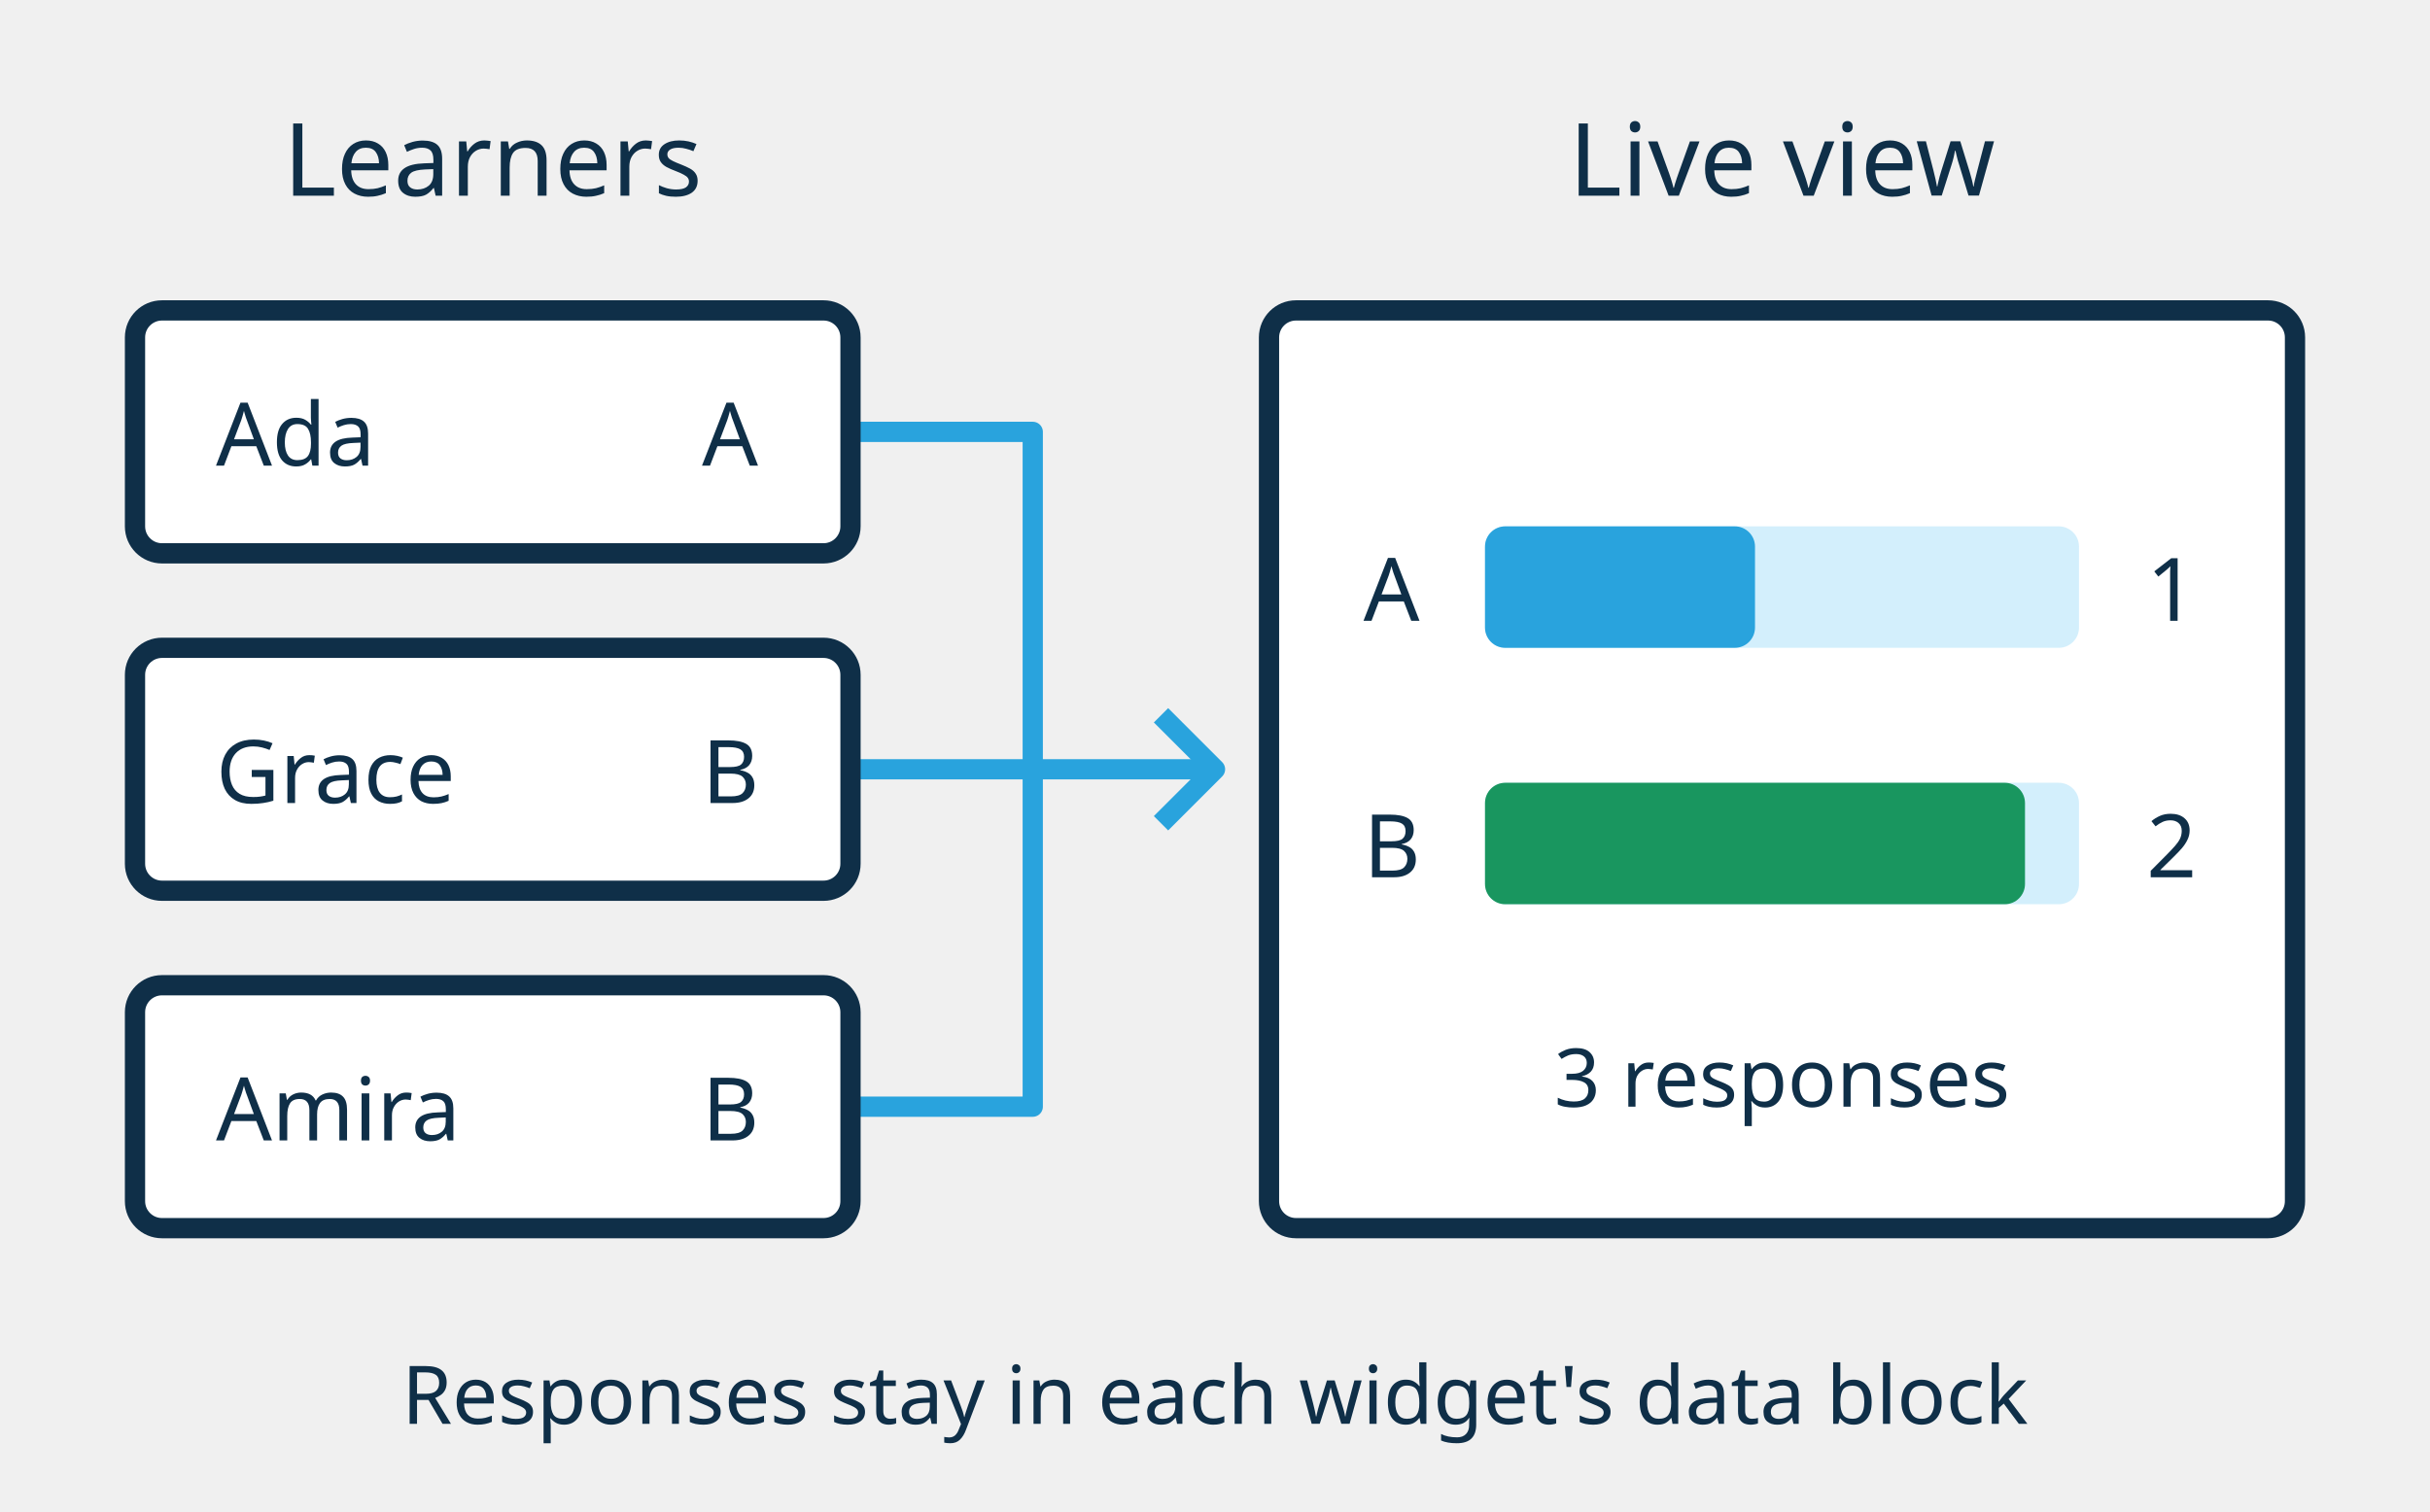
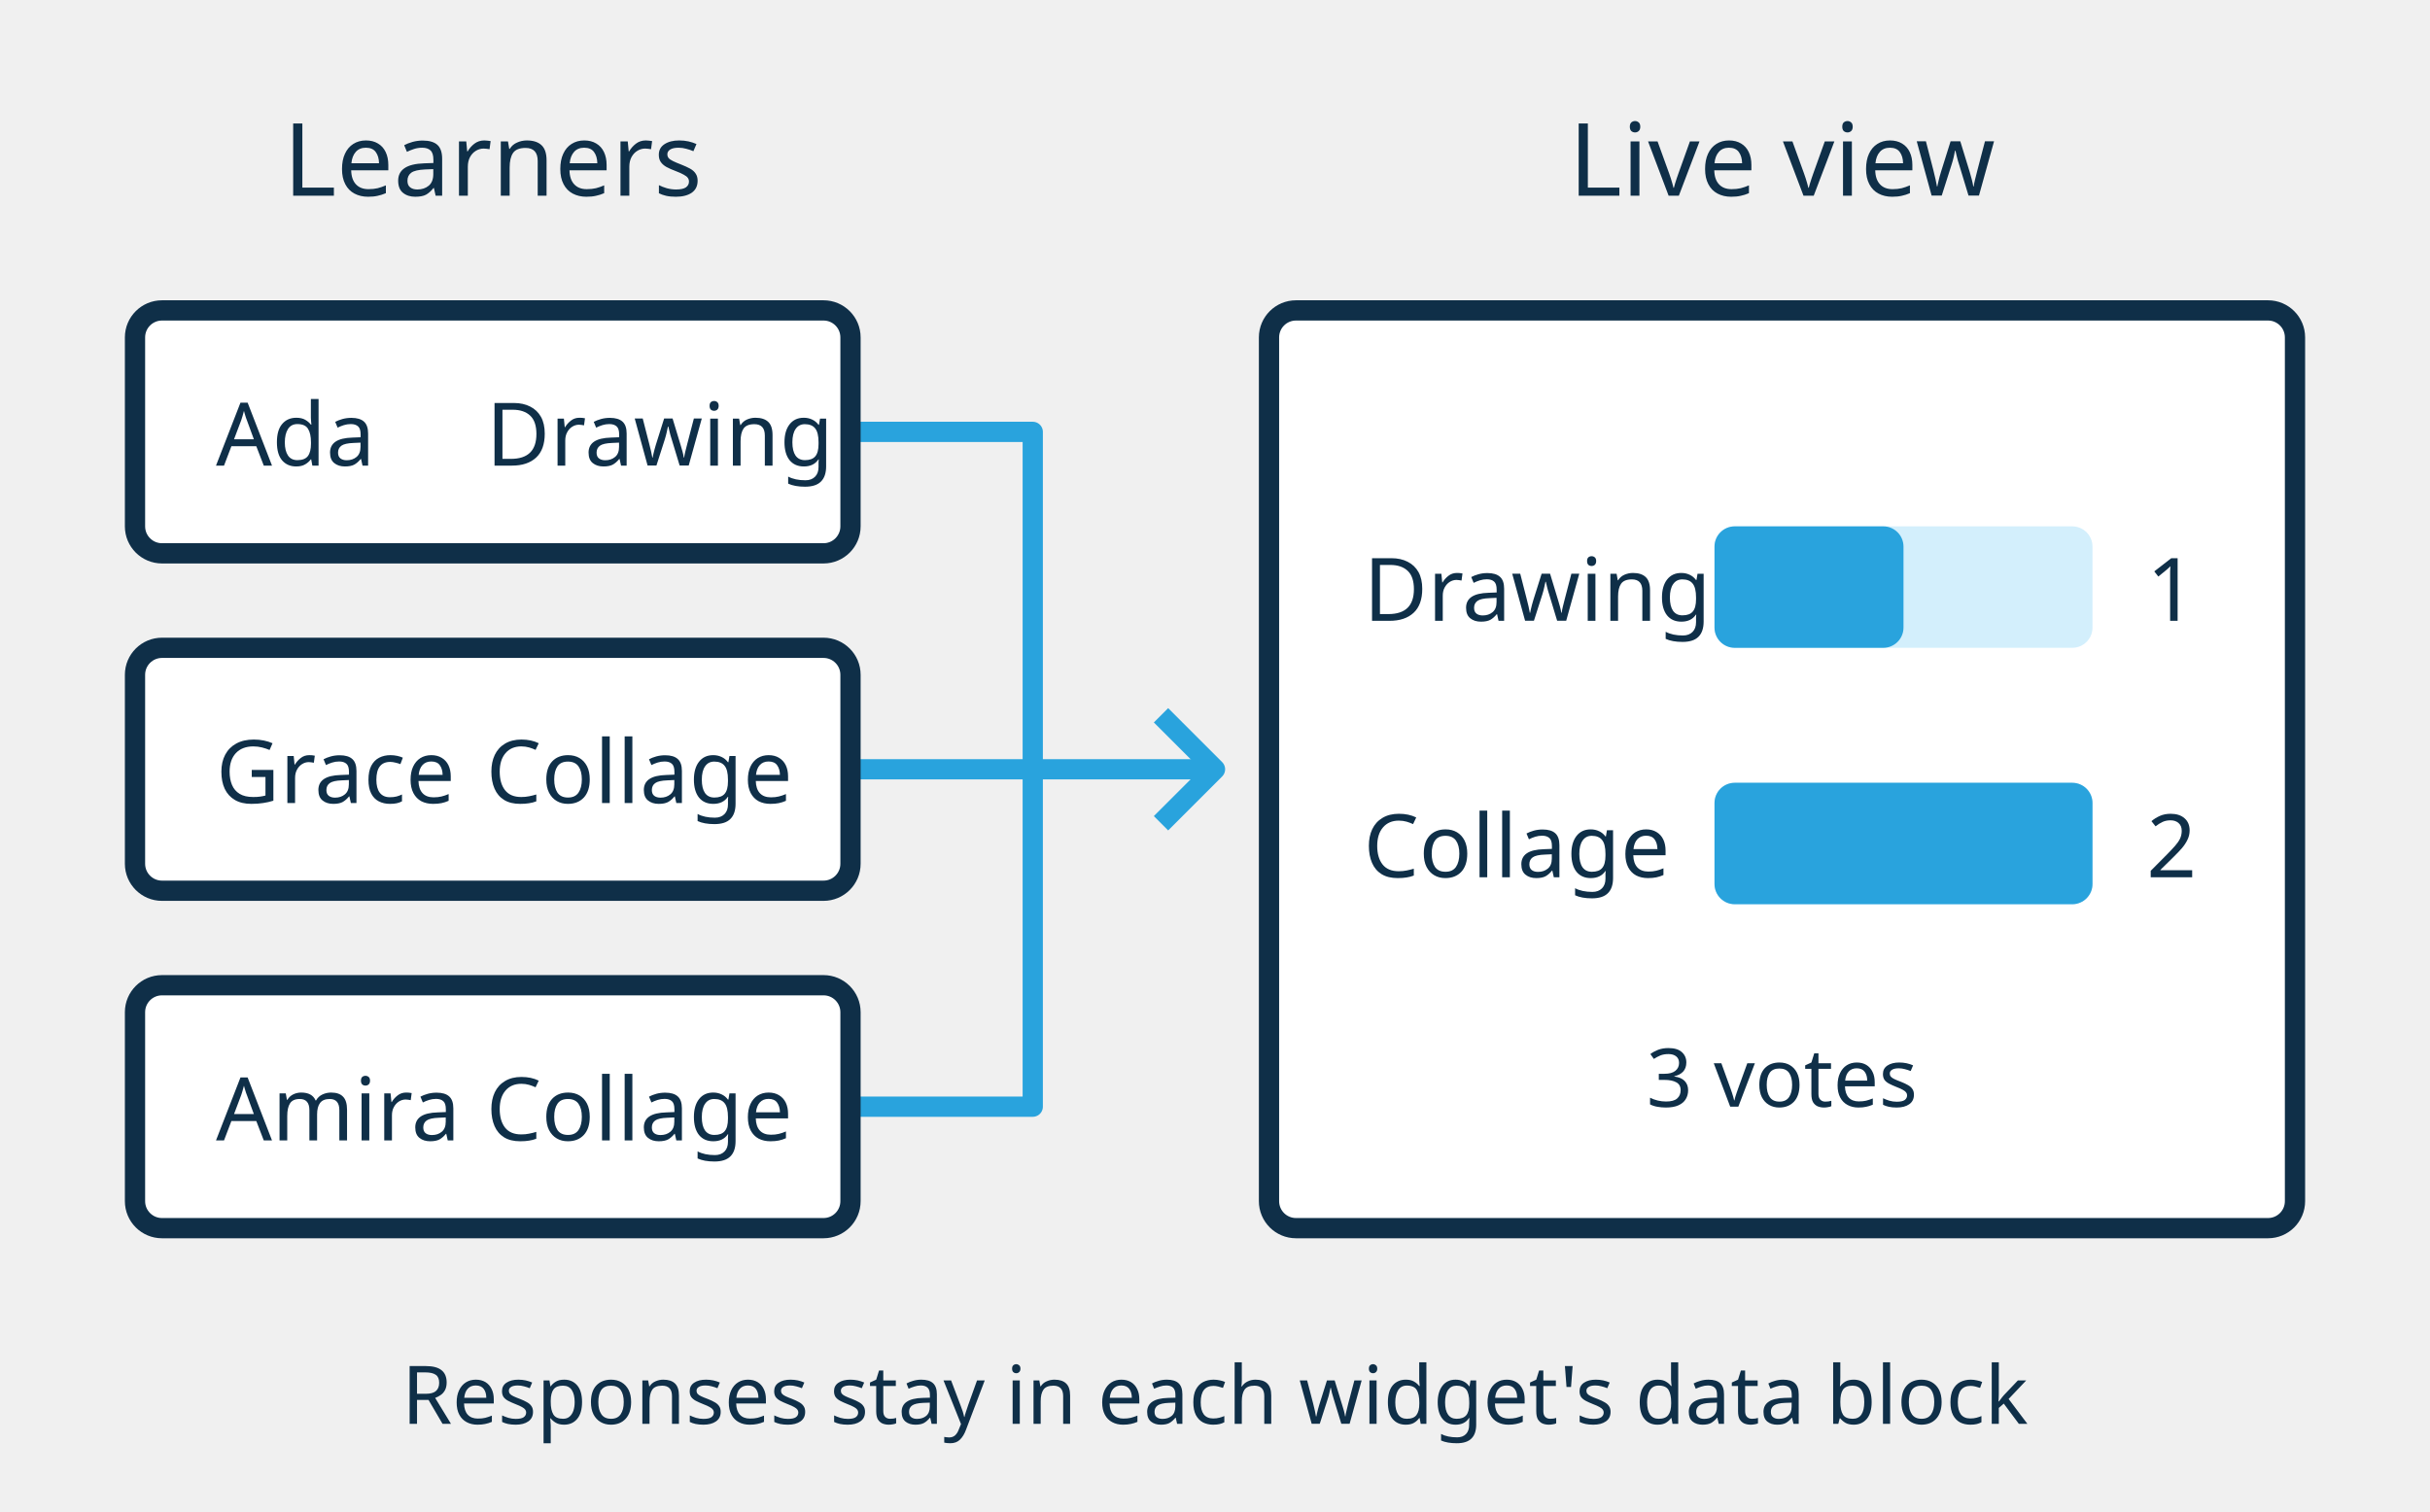
<svg xmlns="http://www.w3.org/2000/svg" width="360" height="224" viewBox="0 0 360 224" role="img" aria-labelledby="title desc">
  <g fill="none" stroke="#29a3dd" stroke-width="3" stroke-linejoin="round">
    <path d="M126 64h27v100h-27M126 114h54" />
    <path d="m172 106 8 8-8 8" />
  </g>
  <g fill="#fff" stroke="#0f2f48" stroke-width="3" stroke-linejoin="round">
    <rect x="20" y="46" width="106" height="36" rx="4" />
    <rect x="20" y="96" width="106" height="36" rx="4" />
    <rect x="20" y="146" width="106" height="36" rx="4" />
    <rect x="188" y="46" width="152" height="136" rx="4" />
  </g>
  <g fill="#0f2f48" font-family="system-ui, sans-serif" font-size="15" text-anchor="middle">
    <text x="73" y="29">Learners</text>
    <text x="264" y="29">Live view</text>
  </g>
  <g fill="#0f2f48" font-family="system-ui, sans-serif" font-size="13">
    <text x="32" y="69">Ada</text>
    <text x="32" y="119">Grace</text>
    <text x="32" y="169">Amira</text>
-     <text x="104" y="69">A</text>
-     <text x="104" y="119">B</text>
-     <text x="104" y="169">B</text>
-     <text x="202" y="92">A</text>
-     <text x="202" y="130">B</text>
+     <text x="72" y="69">Drawing</text>
+     <text x="72" y="119">Collage</text>
+     <text x="72" y="169">Collage</text>
+     <text x="202" y="92">Drawing</text>
+     <text x="202" y="130">Collage</text>
    <text x="318" y="92">1</text>
    <text x="318" y="130">2</text>
  </g>
  <g fill="#82d0f5" fill-opacity=".35">
-     <rect x="220" y="78" width="88" height="18" rx="3" />
-     <rect x="220" y="116" width="88" height="18" rx="3" />
+     <rect x="254" y="78" width="56" height="18" rx="3" />
+     <rect x="254" y="116" width="56" height="18" rx="3" />
  </g>
-   <rect x="220" y="78" width="40" height="18" rx="3" fill="#29a3dd" />
-   <rect x="220" y="116" width="80" height="18" rx="3" fill="#19965f" />
-   <text x="264" y="164" fill="#0f2f48" font-family="system-ui, sans-serif" font-size="12" text-anchor="middle">3 responses</text>
+   <rect x="254" y="78" width="28" height="18" rx="3" fill="#29a3dd" />
+   <rect x="254" y="116" width="56" height="18" rx="3" fill="#29a3dd" />
+   <text x="264" y="164" fill="#0f2f48" font-family="system-ui, sans-serif" font-size="12" text-anchor="middle">3 votes</text>
  <g fill="#0f2f48" font-family="system-ui, sans-serif" font-size="12" text-anchor="middle">
    <text x="180" y="211">Responses stay in each widget's data block</text>
  </g>
</svg>
